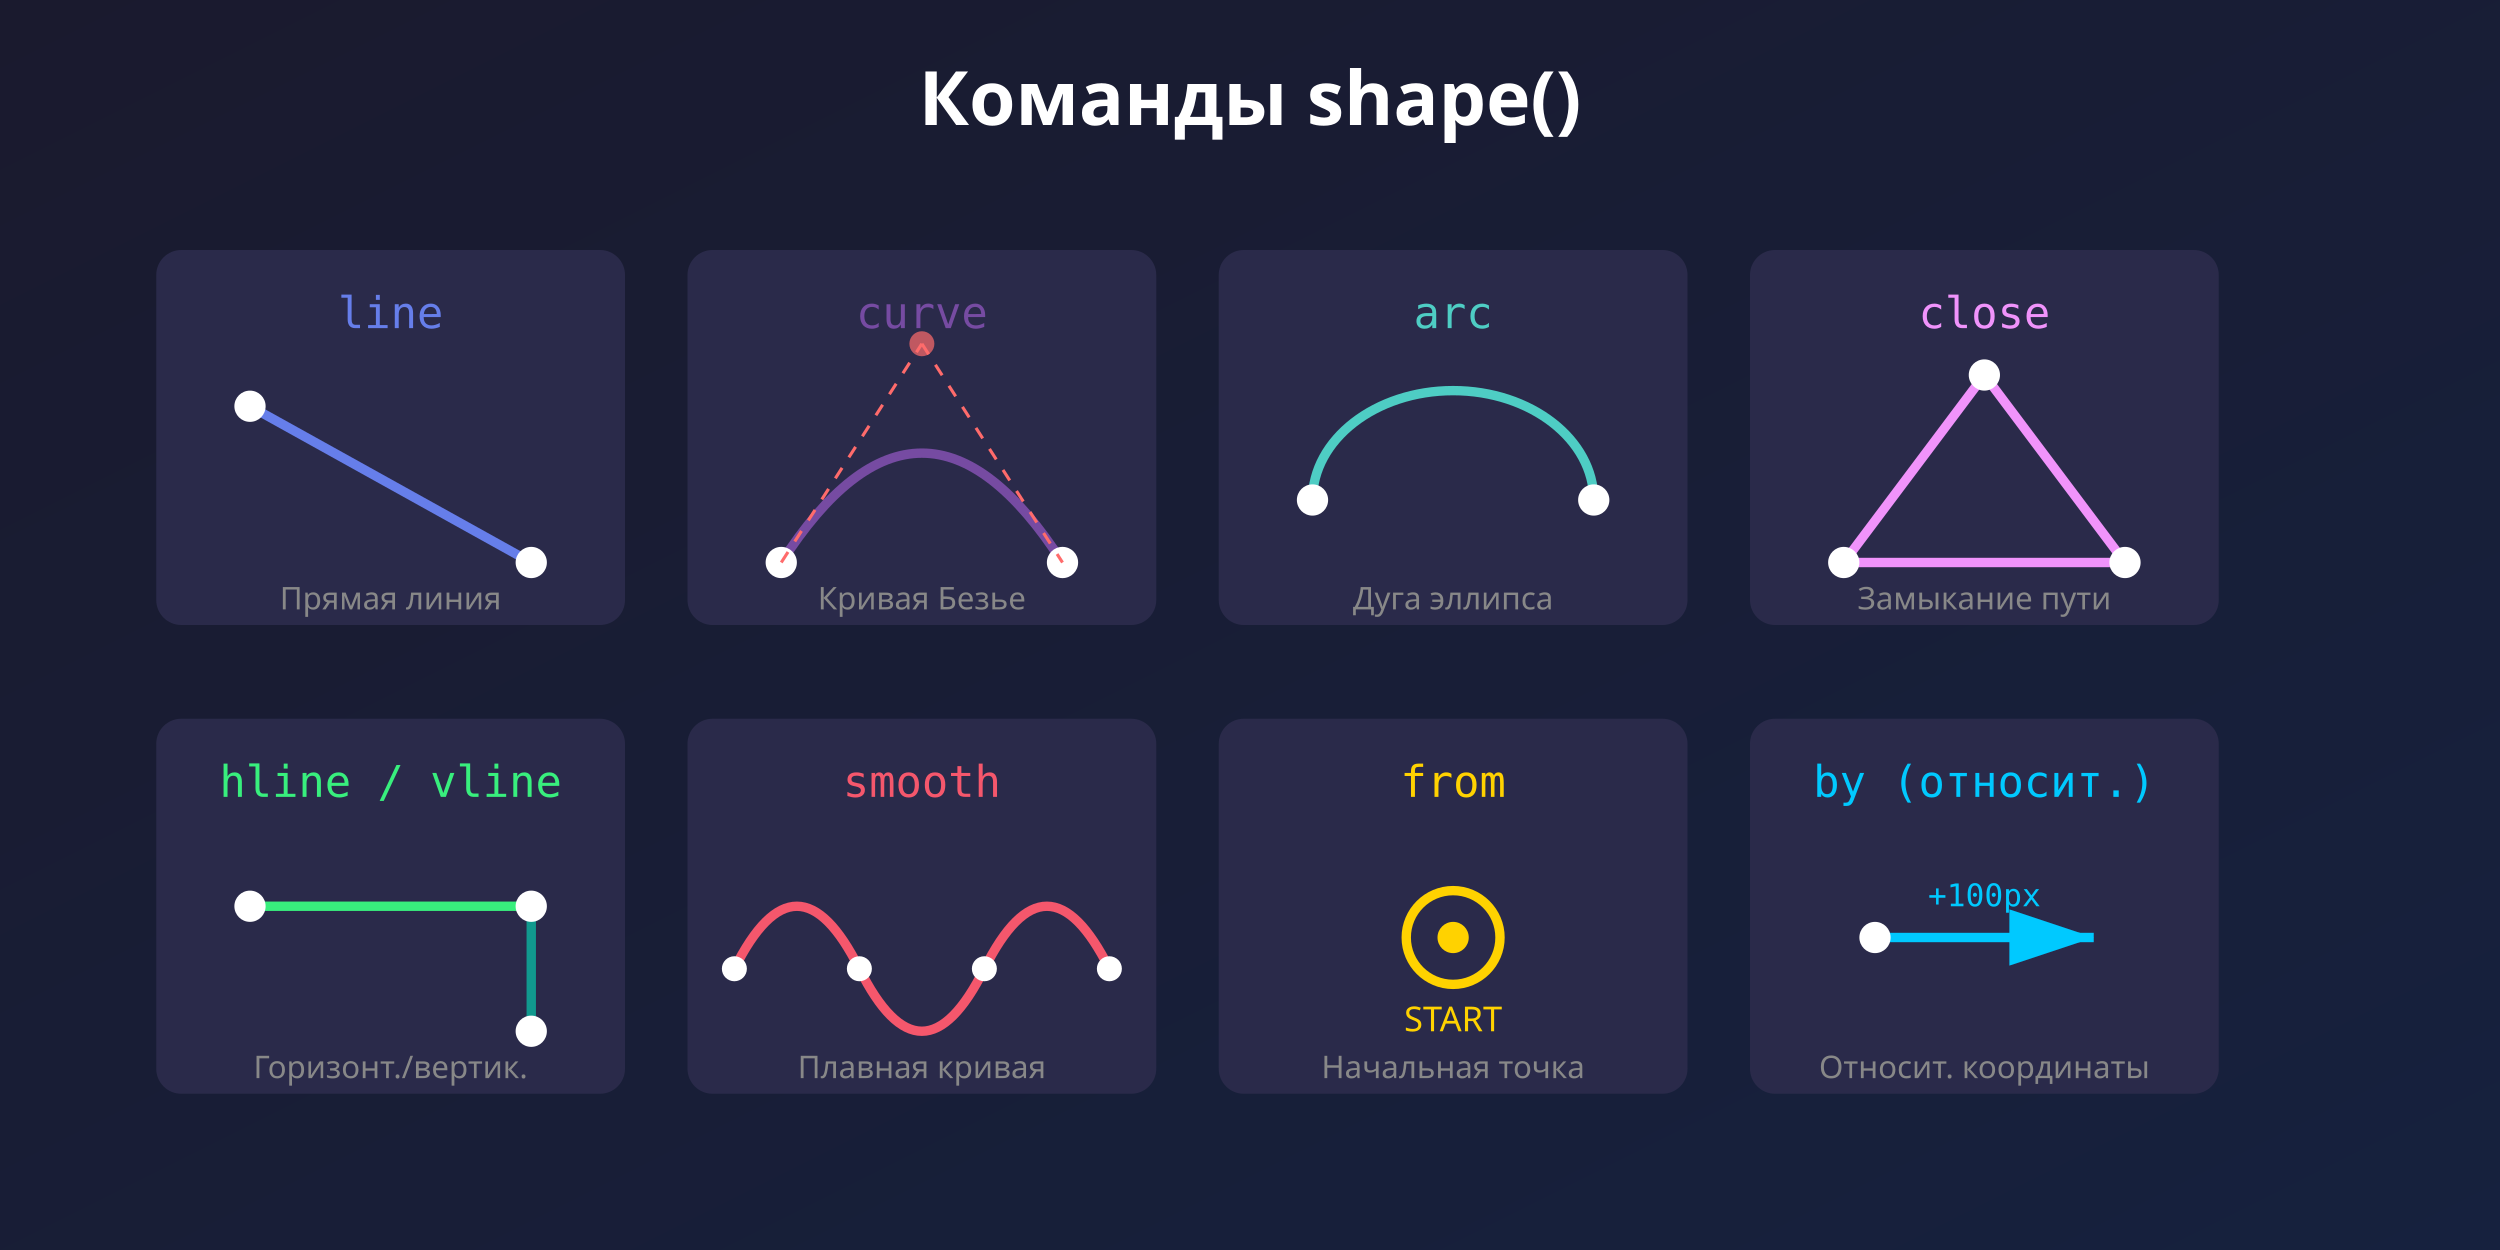
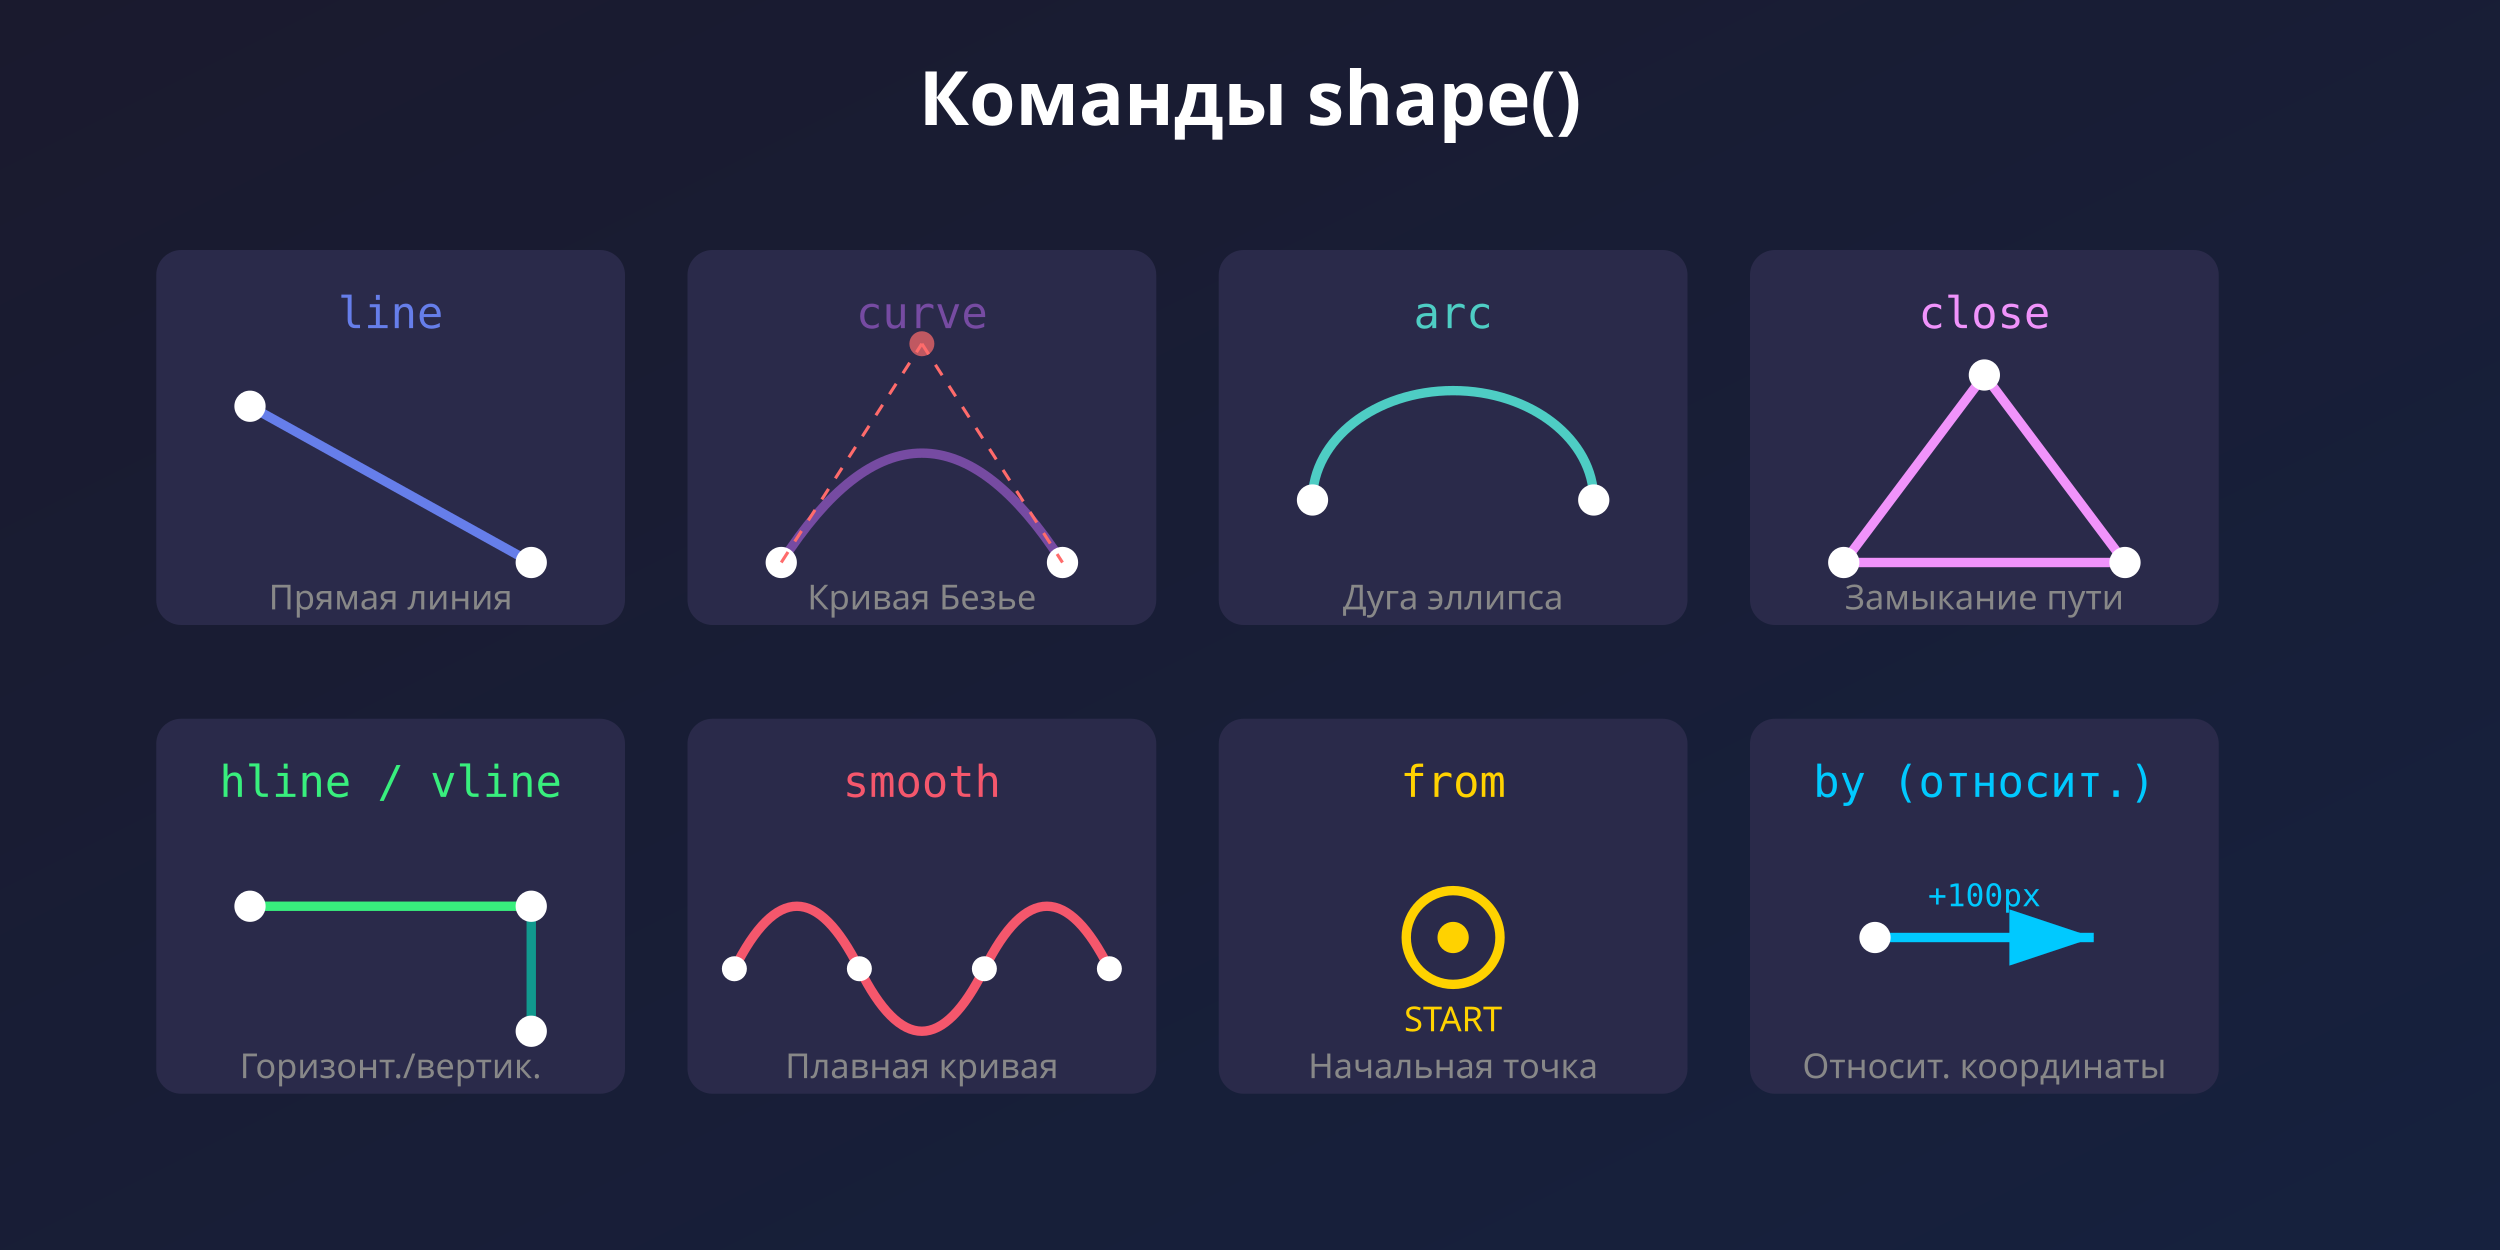
<svg xmlns="http://www.w3.org/2000/svg" viewBox="0 0 800 400">
  <defs>
    <linearGradient id="bg" x1="0%" y1="0%" x2="100%" y2="100%">
      <stop offset="0%" style="stop-color:#1a1a2e" />
      <stop offset="100%" style="stop-color:#16213e" />
    </linearGradient>
    <linearGradient id="accent" x1="0%" y1="0%" x2="100%" y2="0%">
      <stop offset="0%" style="stop-color:#667eea" />
      <stop offset="100%" style="stop-color:#764ba2" />
    </linearGradient>
+     <style>
+       .title { font-family: system-ui, sans-serif; font-size: 24px; font-weight: bold; fill: #ffffff; }
+       .command-name { font-family: monospace; font-size: 14px; }
+       .description { font-family: system-ui; font-size: 11px; fill: #888; }
+       
+       @media (max-width: 600px) {
+         .title { font-size: 20px; }
+         .command-name { font-size: 12px; }
+         .description { font-size: 10px; }
+       }
+     </style>
  </defs>
  <rect width="800" height="400" fill="url(#bg)" />
-   <text x="400" y="40" text-anchor="middle" fill="#ffffff" font-family="system-ui, sans-serif" font-size="24" font-weight="bold">Команды shape()</text>
+   <text x="400" y="40" text-anchor="middle" class="title">Команды shape()</text>
  <g transform="translate(50, 80)">
    <rect width="150" height="120" fill="#2a2a4a" rx="8" />
-     <text x="75" y="25" text-anchor="middle" fill="#667eea" font-family="monospace" font-size="14">line</text>
+     <text x="75" y="25" text-anchor="middle" fill="#667eea" class="command-name">line</text>
    <line x1="30" y1="50" x2="120" y2="100" stroke="#667eea" stroke-width="3" />
    <circle cx="30" cy="50" r="5" fill="#ffffff" />
    <circle cx="120" cy="100" r="5" fill="#ffffff" />
-     <text x="75" y="115" text-anchor="middle" fill="#888" font-family="system-ui" font-size="10">Прямая линия</text>
+     <text x="75" y="115" text-anchor="middle" class="description">Прямая линия</text>
  </g>
  <g transform="translate(220, 80)">
    <rect width="150" height="120" fill="#2a2a4a" rx="8" />
-     <text x="75" y="25" text-anchor="middle" fill="#764ba2" font-family="monospace" font-size="14">curve</text>
+     <text x="75" y="25" text-anchor="middle" fill="#764ba2" class="command-name">curve</text>
    <path d="M 30 100 Q 75 30 120 100" stroke="#764ba2" stroke-width="3" fill="none" />
    <circle cx="30" cy="100" r="5" fill="#ffffff" />
    <circle cx="120" cy="100" r="5" fill="#ffffff" />
    <circle cx="75" cy="30" r="4" fill="#ff6b6b" opacity="0.7" />
    <line x1="30" y1="100" x2="75" y2="30" stroke="#ff6b6b" stroke-width="1" stroke-dasharray="4" />
    <line x1="75" y1="30" x2="120" y2="100" stroke="#ff6b6b" stroke-width="1" stroke-dasharray="4" />
-     <text x="75" y="115" text-anchor="middle" fill="#888" font-family="system-ui" font-size="10">Кривая Безье</text>
+     <text x="75" y="115" text-anchor="middle" class="description">Кривая Безье</text>
  </g>
  <g transform="translate(390, 80)">
    <rect width="150" height="120" fill="#2a2a4a" rx="8" />
-     <text x="75" y="25" text-anchor="middle" fill="#4ecdc4" font-family="monospace" font-size="14">arc</text>
+     <text x="75" y="25" text-anchor="middle" fill="#4ecdc4" class="command-name">arc</text>
    <path d="M 30 80 A 45 35 0 0 1 120 80" stroke="#4ecdc4" stroke-width="3" fill="none" />
    <circle cx="30" cy="80" r="5" fill="#ffffff" />
    <circle cx="120" cy="80" r="5" fill="#ffffff" />
-     <text x="75" y="115" text-anchor="middle" fill="#888" font-family="system-ui" font-size="10">Дуга эллипса</text>
+     <text x="75" y="115" text-anchor="middle" class="description">Дуга эллипса</text>
  </g>
  <g transform="translate(560, 80)">
    <rect width="150" height="120" fill="#2a2a4a" rx="8" />
-     <text x="75" y="25" text-anchor="middle" fill="#f093fb" font-family="monospace" font-size="14">close</text>
+     <text x="75" y="25" text-anchor="middle" fill="#f093fb" class="command-name">close</text>
    <polygon points="75,40 120,100 30,100" stroke="#f093fb" stroke-width="3" fill="none" />
    <circle cx="75" cy="40" r="5" fill="#ffffff" />
    <circle cx="120" cy="100" r="5" fill="#ffffff" />
    <circle cx="30" cy="100" r="5" fill="#ffffff" />
-     <text x="75" y="115" text-anchor="middle" fill="#888" font-family="system-ui" font-size="10">Замыкание пути</text>
+     <text x="75" y="115" text-anchor="middle" class="description">Замыкание пути</text>
  </g>
  <g transform="translate(50, 230)">
    <rect width="150" height="120" fill="#2a2a4a" rx="8" />
-     <text x="75" y="25" text-anchor="middle" fill="#38ef7d" font-family="monospace" font-size="14">hline / vline</text>
+     <text x="75" y="25" text-anchor="middle" fill="#38ef7d" class="command-name">hline / vline</text>
    <line x1="30" y1="60" x2="120" y2="60" stroke="#38ef7d" stroke-width="3" />
    <line x1="120" y1="60" x2="120" y2="100" stroke="#11998e" stroke-width="3" />
    <circle cx="30" cy="60" r="5" fill="#ffffff" />
    <circle cx="120" cy="60" r="5" fill="#ffffff" />
    <circle cx="120" cy="100" r="5" fill="#ffffff" />
-     <text x="75" y="115" text-anchor="middle" fill="#888" font-family="system-ui" font-size="10">Горизонт./вертик.</text>
+     <text x="75" y="115" text-anchor="middle" class="description">Горизонт./вертик.</text>
  </g>
  <g transform="translate(220, 230)">
    <rect width="150" height="120" fill="#2a2a4a" rx="8" />
-     <text x="75" y="25" text-anchor="middle" fill="#f5576c" font-family="monospace" font-size="14">smooth</text>
+     <text x="75" y="25" text-anchor="middle" fill="#f5576c" class="command-name">smooth</text>
    <path d="M 20 80 Q 40 40 60 80 T 100 80 T 140 80" stroke="#f5576c" stroke-width="3" fill="none" transform="translate(-5, 0)" />
    <circle cx="15" cy="80" r="4" fill="#ffffff" />
    <circle cx="55" cy="80" r="4" fill="#ffffff" />
    <circle cx="95" cy="80" r="4" fill="#ffffff" />
    <circle cx="135" cy="80" r="4" fill="#ffffff" />
-     <text x="75" y="115" text-anchor="middle" fill="#888" font-family="system-ui" font-size="10">Плавная кривая</text>
+     <text x="75" y="115" text-anchor="middle" class="description">Плавная кривая</text>
  </g>
  <g transform="translate(390, 230)">
    <rect width="150" height="120" fill="#2a2a4a" rx="8" />
-     <text x="75" y="25" text-anchor="middle" fill="#ffd200" font-family="monospace" font-size="14">from</text>
+     <text x="75" y="25" text-anchor="middle" fill="#ffd200" class="command-name">from</text>
    <circle cx="75" cy="70" r="15" fill="none" stroke="#ffd200" stroke-width="3" />
    <circle cx="75" cy="70" r="5" fill="#ffd200" />
    <text x="75" y="100" text-anchor="middle" fill="#ffd200" font-family="system-ui" font-size="11">START</text>
-     <text x="75" y="115" text-anchor="middle" fill="#888" font-family="system-ui" font-size="10">Начальная точка</text>
+     <text x="75" y="115" text-anchor="middle" class="description">Начальная точка</text>
  </g>
  <g transform="translate(560, 230)">
    <rect width="150" height="120" fill="#2a2a4a" rx="8" />
-     <text x="75" y="25" text-anchor="middle" fill="#00c9ff" font-family="monospace" font-size="14">by (относит.)</text>
+     <text x="75" y="25" text-anchor="middle" fill="#00c9ff" class="command-name">by (относит.)</text>
    <line x1="40" y1="70" x2="110" y2="70" stroke="#00c9ff" stroke-width="3" marker-end="url(#arrow)" />
    <text x="75" y="60" text-anchor="middle" fill="#00c9ff" font-family="monospace" font-size="10">+100px</text>
    <circle cx="40" cy="70" r="5" fill="#ffffff" />
-     <text x="75" y="115" text-anchor="middle" fill="#888" font-family="system-ui" font-size="10">Относит. координаты</text>
+     <text x="75" y="115" text-anchor="middle" class="description">Относит. координаты</text>
  </g>
  <defs>
    <marker id="arrow" markerWidth="10" markerHeight="10" refX="9" refY="3" orient="auto" markerUnits="strokeWidth">
      <path d="M0,0 L0,6 L9,3 z" fill="#00c9ff" />
    </marker>
  </defs>
</svg>
